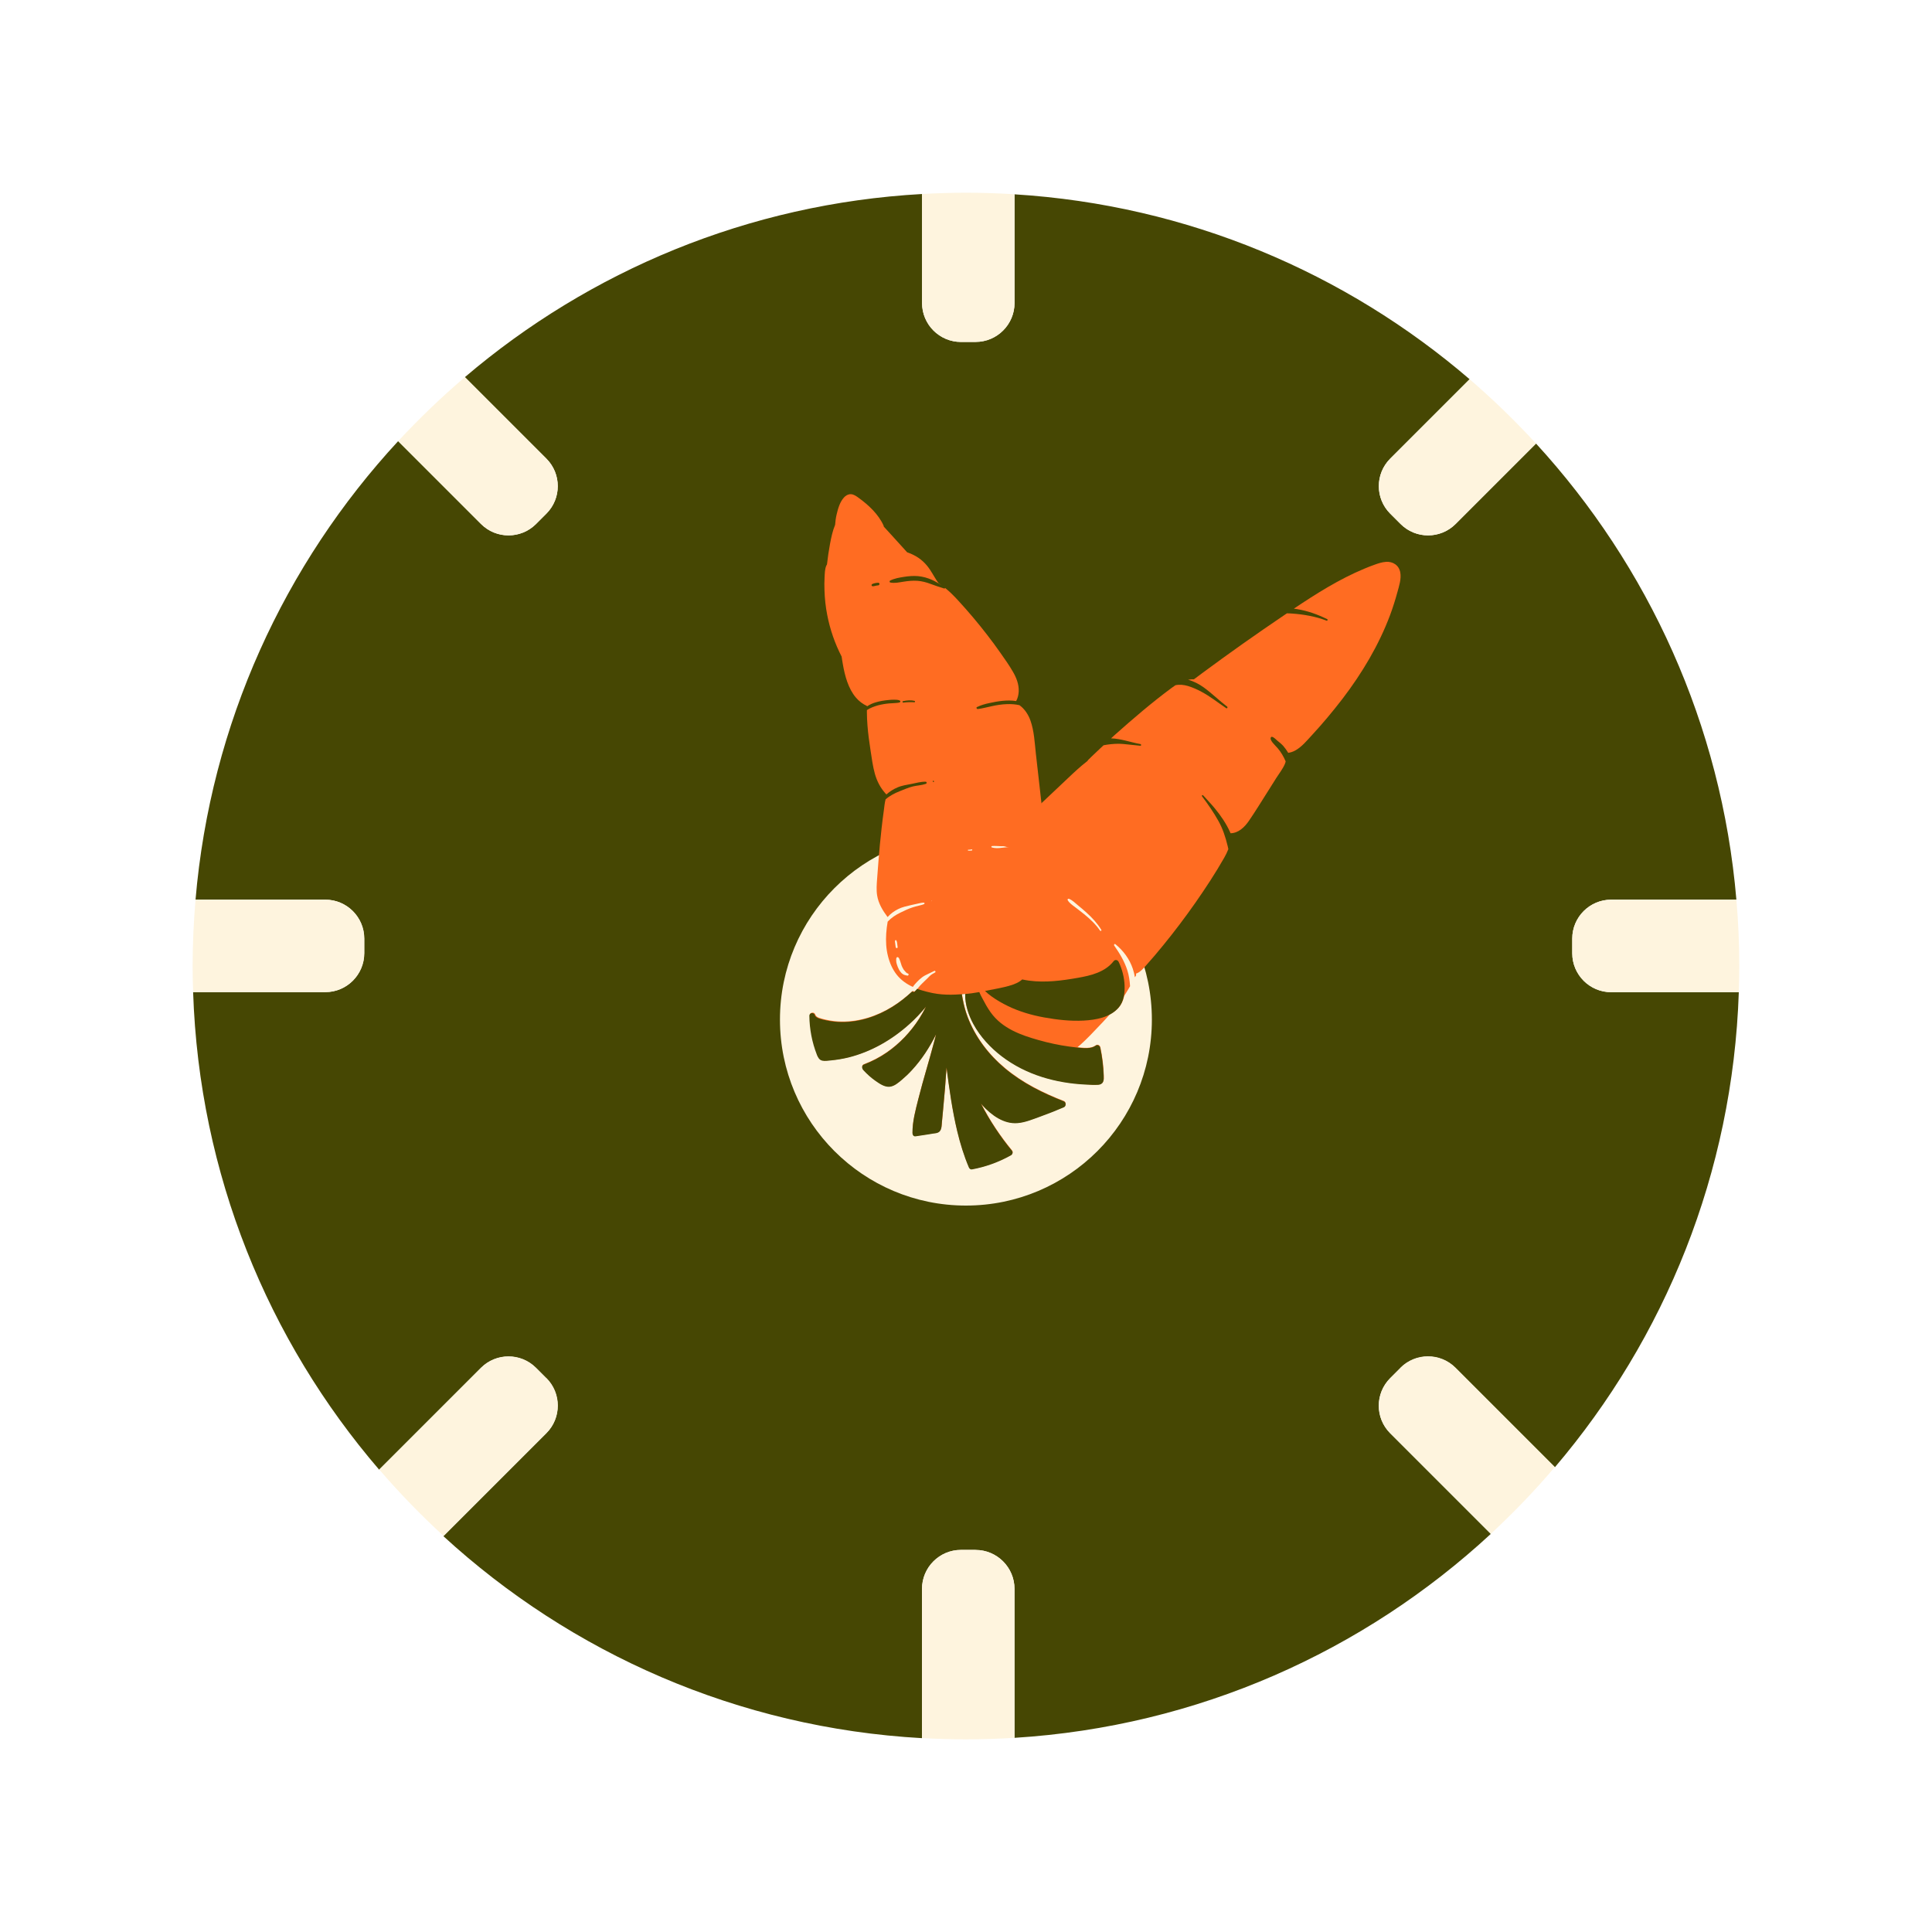
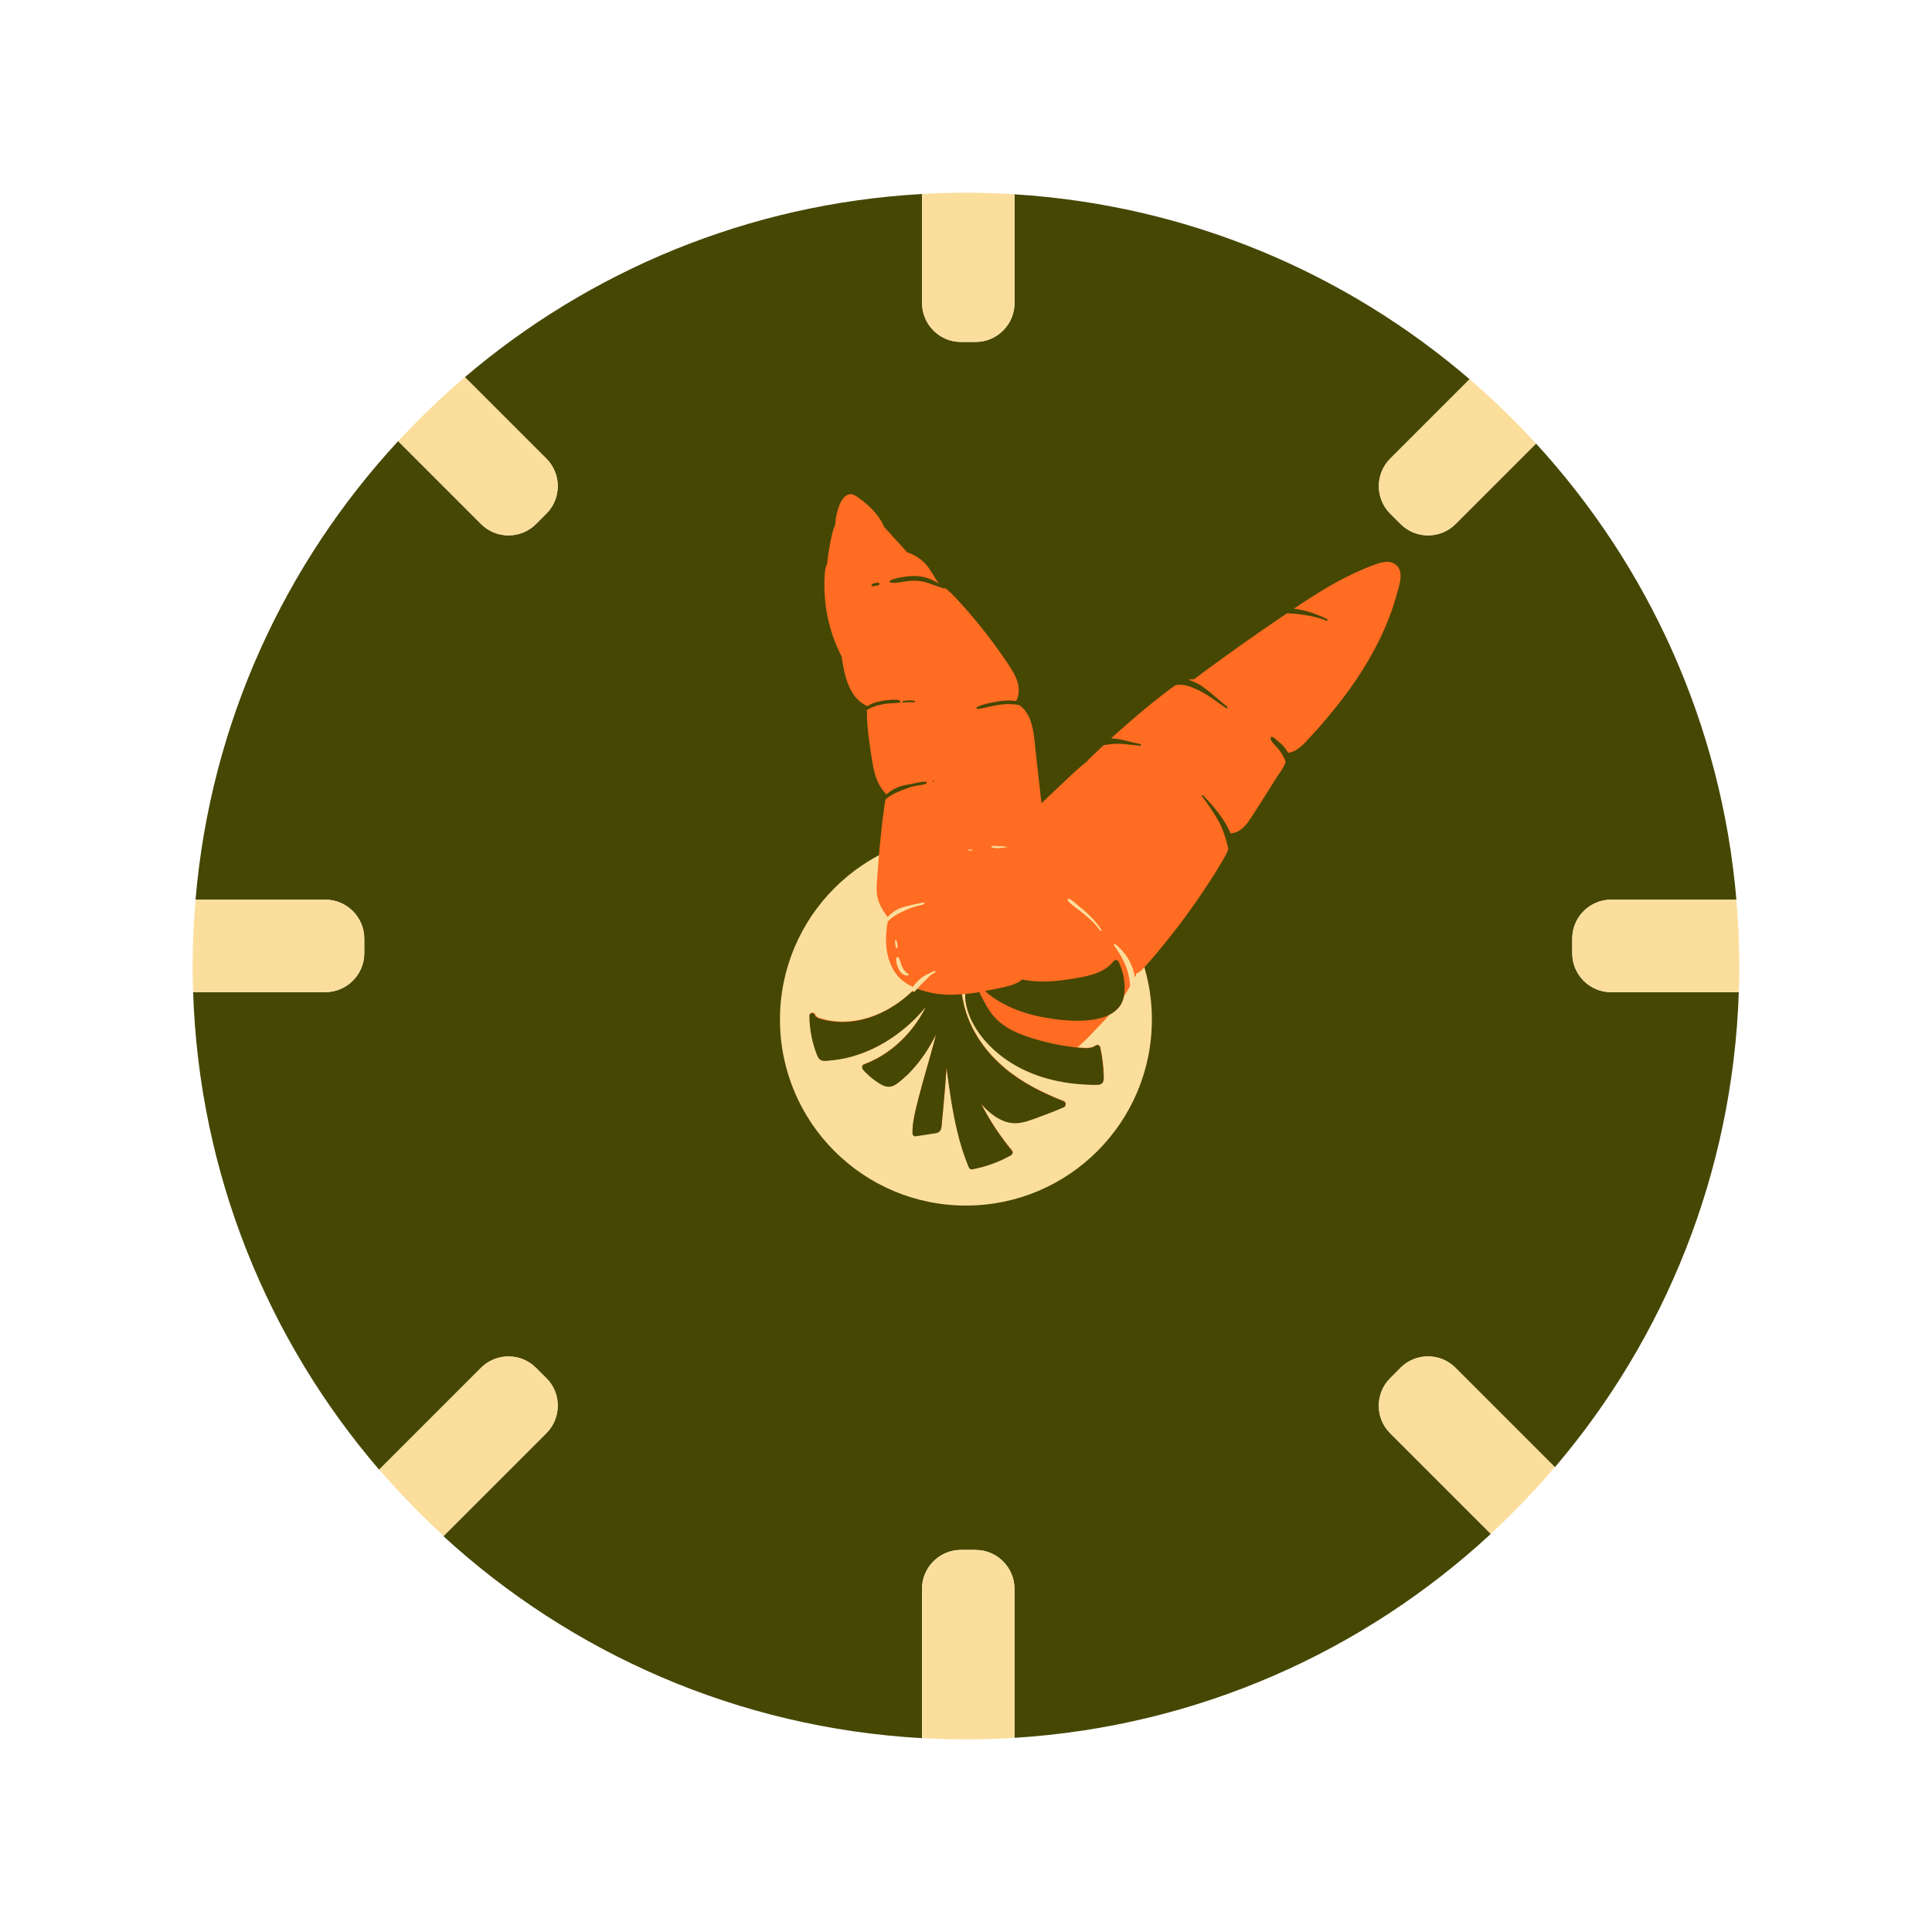
<svg xmlns="http://www.w3.org/2000/svg" id="_Слой_1" data-name="Слой 1" viewBox="0 0 240 240">
  <defs>
    <style>
      .cls-1 {
-         fill: #fef4de;
+         fill: #fcde9c;
      }

      .cls-1, .cls-2, .cls-3 {
        stroke-width: 0px;
      }

      .cls-2 {
        fill: #464703;
      }

      .cls-3 {
        fill: #ff6c22;
      }
    </style>
  </defs>
  <g>
    <path class="cls-2" d="m195.31,118.41v-1.81c0-2.67,2.17-4.84,4.84-4.84h15.55c-1.85-21.77-10.96-41.47-24.89-56.66l-9.99,9.99c-1.89,1.89-4.95,1.89-6.84,0l-1.28-1.28c-1.89-1.89-1.89-4.95,0-6.84l9.86-9.86c-15.38-13.21-35-21.64-56.53-22.97v13.5c0,2.67-2.17,4.84-4.84,4.84h-1.81c-2.67,0-4.84-2.17-4.84-4.84v-13.54c-21.62,1.21-41.32,9.57-56.79,22.75l10.12,10.12c1.89,1.89,1.89,4.95,0,6.84l-1.28,1.28c-1.89,1.89-4.95,1.89-6.84,0l-10.29-10.29c-14.09,15.24-23.31,35.05-25.17,56.96h16.12c2.67,0,4.84,2.17,4.84,4.84v1.81c0,2.67-2.17,4.84-4.84,4.84h-16.42c.75,22.63,9.32,43.27,23.11,59.32l12.64-12.64c1.89-1.89,4.95-1.89,6.84,0l1.28,1.28c1.89,1.89,1.89,4.95,0,6.84l-12.78,12.78c15.84,14.53,36.58,23.81,59.45,25.09v-18.54c0-2.67,2.17-4.84,4.84-4.84h1.81c2.67,0,4.84,2.17,4.84,4.84v18.5c22.79-1.41,43.42-10.76,59.17-25.33l-12.5-12.5c-1.89-1.89-1.89-4.95,0-6.84l1.28-1.28c1.89-1.89,4.95-1.89,6.84,0l12.34,12.34c13.63-16,22.1-36.52,22.85-59.01h-15.85c-2.67,0-4.84-2.17-4.84-4.84Z" />
    <path class="cls-1" d="m45.25,118.41v-1.81c0-2.67-2.17-4.84-4.84-4.84h-16.12c-.23,2.72-.36,5.46-.36,8.24,0,1.09.02,2.17.06,3.24h16.42c2.67,0,4.84-2.17,4.84-4.84Z" />
    <path class="cls-1" d="m215.7,111.76h-15.55c-2.67,0-4.84,2.17-4.84,4.84v1.81c0,2.67,2.17,4.84,4.84,4.84h15.85c.04-1.08.06-2.16.06-3.24,0-2.78-.12-5.52-.36-8.24Z" />
    <path class="cls-1" d="m119.38,42.47h1.81c2.67,0,4.84-2.17,4.84-4.84v-13.5c-1.99-.12-4-.19-6.03-.19-1.83,0-3.65.06-5.46.16v13.54c0,2.67,2.17,4.84,4.84,4.84Z" />
    <path class="cls-1" d="m121.19,192.53h-1.81c-2.67,0-4.84,2.17-4.84,4.84v18.54c1.81.1,3.63.16,5.46.16,2.02,0,4.03-.07,6.03-.19v-18.5c0-2.67-2.17-4.84-4.84-4.84Z" />
    <path class="cls-1" d="m172.7,63.81l1.28,1.28c1.89,1.89,4.95,1.89,6.84,0l9.99-9.99c-2.59-2.82-5.34-5.49-8.25-7.99l-9.86,9.86c-1.89,1.89-1.89,4.95,0,6.84Z" />
    <path class="cls-1" d="m67.87,171.19l-1.28-1.28c-1.89-1.89-4.95-1.89-6.84,0l-12.64,12.64c2.5,2.91,5.17,5.66,7.99,8.25l12.78-12.78c1.89-1.89,1.89-4.95,0-6.84Z" />
    <path class="cls-1" d="m173.98,169.91l-1.28,1.28c-1.89,1.89-1.89,4.95,0,6.84l12.5,12.5c2.81-2.6,5.47-5.37,7.95-8.29l-12.34-12.34c-1.89-1.89-4.95-1.89-6.84,0Z" />
    <path class="cls-1" d="m66.59,65.09l1.28-1.28c1.89-1.89,1.89-4.95,0-6.84l-10.12-10.12c-2.92,2.49-5.68,5.14-8.29,7.95l10.29,10.29c1.89,1.89,4.95,1.89,6.84,0Z" />
  </g>
  <g>
    <circle class="cls-1" cx="119.99" cy="126.66" r="23.1" />
    <path class="cls-3" d="m172.14,69.8c-.46.03-.9.18-1.33.33-.45.16-.9.33-1.34.52-3.1,1.29-5.95,3.09-8.74,4.96.14.02.28.04.42.06,1.32.22,2.54.66,3.73,1.25.1.05.02.22-.09.18-1.34-.52-2.84-.78-4.26-.88-.22-.02-.44-.02-.66-.03-.13.09-.26.17-.39.26-3.43,2.32-6.82,4.71-10.15,7.18-.34.25-.68.51-1.02.76-.24-.01-.48,0-.72.05.7.19,1.37.54,1.94.95,1.02.74,1.91,1.63,2.91,2.39.11.09,0,.27-.12.19-.52-.35-1.03-.72-1.54-1.08-.96-.68-2.06-1.32-3.2-1.67-.51-.15-1.04-.21-1.56-.1-.16.11-.32.22-.47.33-2.45,1.81-4.78,3.81-7.05,5.83-.16.14-.32.29-.48.44,1.24.04,2.42.49,3.64.71.13.02.13.22,0,.21-.71-.07-1.42-.15-2.14-.22-.65-.06-1.33-.01-1.97.08-.15.02-.31.05-.46.08-.15.14-.3.28-.45.42-.32.3-.65.61-.97.92-.15.14-.3.28-.44.43-.06.06-.11.12-.15.19-.87.67-1.67,1.42-2.46,2.17-1.38,1.3-2.75,2.6-4.13,3.9-1.56,1.47-3.16,2.9-4.72,4.37,0,0-.01.01-.02.02.71.04,1.41.19,2.06.47.96.43,1.72,1.08,2.42,1.85.11.12-.07.27-.18.16-.8-.75-1.81-1.29-2.87-1.58-1.12-.31-2.26-.27-3.37-.01-.24.21-.47.43-.7.65-1.08,1.01-2.14,2.04-3.17,3.09-3.96,4.07-5.97,6.07-5.61,7.03.54,1.46,3.91.32,5.16,2.33.99,1.58-2.04,3.6-1.21,5.93.54,1.54,2.22,1.99,2.02,2.7-.19.68.24.34.81,1.35.4.71.12,1.57,0,1.89-1.37-6.53-1.12-8.28-.54-8.49.75-.28,1.77,2.08,4.85,4.72,1.85,1.58,5.75,4.91,9.03,3.86,1.02-.33,2.25-1.53,4.6-4.04.77-.82,1.5-1.68,2.17-2.59.43-.58.81-1.19,1.16-1.81-.04-.66-.13-1.32-.33-1.95-.35-1.11-.97-2.15-1.64-3.1-.07-.1.04-.26.15-.17.99.81,1.75,1.83,2.16,3.05.12.35.2.7.26,1.06.05-.07.09-.13.13-.2.04-.07.03-.17,0-.25.49-.15.88-.6,1.23-.99.74-.82,1.45-1.66,2.14-2.51,1.4-1.71,2.74-3.49,4.01-5.3,1.26-1.81,2.49-3.67,3.58-5.59.2-.35.38-.71.52-1.08-.02-.12-.05-.24-.08-.36-.26-1.09-.61-2.17-1.16-3.15-.59-1.06-1.3-2.08-2.03-3.05-.07-.09.06-.21.14-.12.5.56,1.02,1.09,1.49,1.67.73.89,1.39,1.86,1.86,2.91.02.04.04.09.05.13.98-.01,1.75-.76,2.29-1.55.79-1.15,1.52-2.35,2.27-3.53.38-.6.76-1.21,1.14-1.81.35-.55.78-1.09,1.04-1.69.05-.12.09-.23.11-.35-.25-.58-.57-1.14-.98-1.62-.21-.24-.44-.46-.64-.71-.13-.17-.34-.45-.21-.67.02-.03.06-.05.1-.05.24,0,.52.34.7.48.25.2.51.41.73.65.23.27.44.56.62.86.3-.04.59-.14.85-.28.81-.44,1.43-1.2,2.05-1.87,1.36-1.47,2.64-3,3.86-4.59,2.41-3.16,4.49-6.63,5.89-10.37.35-.94.65-1.89.91-2.85.21-.77.5-1.64.36-2.44-.16-.9-.9-1.38-1.79-1.33Zm-35.33,45.72c.06.1-.1.18-.16.08-.54-.79-1.25-1.45-1.99-2.05-.35-.29-.72-.56-1.08-.84-.33-.25-.74-.52-.95-.89-.05-.09.05-.21.15-.17.43.16.81.55,1.16.84.36.29.7.58,1.04.89.7.63,1.34,1.32,1.83,2.13Z" />
    <g>
      <path class="cls-3" d="m101.48,130.97c.14.35.31.67.68.75.34.07.73,0,1.07-.03.73-.06,1.45-.18,2.16-.36,2.82-.69,5.39-2.17,7.59-4.15.74-.66,1.42-1.39,2.06-2.16-.26.52-.54,1.02-.85,1.5-1.07,1.67-2.43,3.09-4,4.18-.9.62-1.86,1.12-2.87,1.5-.29.11-.25.49-.07.69.46.5.95.95,1.5,1.33.53.37,1.13.8,1.78.74.59-.05,1.08-.49,1.52-.87.44-.37.85-.77,1.25-1.2,1.2-1.3,2.18-2.81,2.99-4.43-.06.26-.13.52-.2.78-.64,2.43-1.39,4.81-2,7.24-.35,1.37-.74,2.79-.73,4.24,0,.22.15.44.37.4.51-.07,1.02-.15,1.52-.23.22-.04.45-.07.67-.11.21-.03.44-.04.64-.14.45-.22.41-.85.46-1.31.05-.53.1-1.07.15-1.6.16-1.71.31-3.43.42-5.15.35,2.65.71,5.31,1.33,7.91.37,1.54.83,3.05,1.45,4.5.06.15.22.26.37.24,1.7-.31,3.34-.9,4.85-1.75.18-.1.29-.37.13-.57-1.48-1.8-2.79-3.76-3.86-5.86.05.06.1.12.15.18,1.17,1.29,2.71,2.4,4.4,2.25.98-.08,1.93-.49,2.85-.82.98-.35,1.95-.74,2.91-1.15.28-.12.29-.62-.01-.74-2.57-1-5.11-2.25-7.31-4.09-2-1.67-3.69-3.84-4.65-6.4-.26-.69-.45-1.4-.59-2.13-.04-.22-.08-.44-.11-.66.14-.01.28-.02.42-.04-.04,1.29.43,2.66,1.02,3.74.86,1.58,2.13,2.93,3.5,3.98,3.07,2.35,6.78,3.34,10.42,3.52.53.03,1.07.07,1.6.03.24-.02.47-.12.58-.36.11-.24.08-.51.08-.78-.04-1.16-.18-2.31-.42-3.45-.06-.31-.36-.44-.59-.27-.42.3-.96.33-1.45.3-.6-.03-1.2-.11-1.8-.19-1.29-.18-2.57-.45-3.83-.81-2.14-.61-4.49-1.43-5.93-3.42-.41-.58-.75-1.21-1.09-1.84-.12-.22-.24-.46-.34-.7.24-.04.48-.08.71-.13.25.23.51.45.79.66.65.47,1.34.87,2.05,1.21,1.44.7,2.98,1.14,4.52,1.42,1.62.3,3.28.48,4.91.39,1.49-.08,3.26-.38,4.32-1.59.65-.74.8-1.77.76-2.78-.04-1-.3-2.01-.73-2.91-.13-.28-.45-.34-.63-.1-1.09,1.38-2.85,1.79-4.45,2.07-1.98.35-4.03.62-6.05.35-.3-.04-.6-.09-.89-.16.08-.07.16-.14.24-.22.51-.53.86-1.26.84-2.03-.02,0-.04,0-.06-.02-.68-.54-1.58-.71-2.38-.78-.45-.04-.91-.07-1.35-.02-.2.02-.39.06-.58.1-.15.03-.35.14-.5.07-.04-.02-.08-.09-.05-.14.11-.16.35-.16.52-.19.22-.04.43-.07.65-.1.46-.07.91-.12,1.38-.1.85.05,1.68.29,2.35.91,0-.02,0-.04,0-.06.39-.3.74-.66,1.04-1.08.92-1.28,1.03-2.94,1.13-4.53.12-1.78.19-3.56.27-5.35.04-.86.12-1.82-.32-2.6-.18-.32-.47-.61-.8-.77-.75-.05-1.56.25-2.26.33-.64.07-1.27.16-1.91.19-.64.03-1.34.23-1.98.03-.1-.03-.06-.17.02-.17.36-.03.75.01,1.11.02.37.01.71-.05,1.07-.12.61-.13,1.22-.18,1.83-.28.52-.08,1.02-.21,1.55-.26.19-.02.38-.03.58,0,.06-.14.11-.28.15-.41.14-.53.16-1.09.13-1.65-.04-.68-.14-1.36-.21-2.03-.08-.74-.17-1.49-.25-2.23-.17-1.5-.34-3-.51-4.51-.15-1.36-.21-2.81-.67-4.11-.27-.77-.75-1.48-1.37-1.92-.52-.12-1.06-.15-1.56-.13-.64.02-1.28.12-1.9.26-.57.12-1.14.28-1.72.35-.13.01-.23-.19-.09-.25.49-.24,1.03-.39,1.56-.5,1-.22,2.2-.42,3.3-.24.2-.36.3-.78.32-1.21.03-.88-.29-1.69-.72-2.43-.46-.8-.99-1.55-1.52-2.3-.54-.77-1.09-1.53-1.67-2.27-1.14-1.48-2.35-2.91-3.61-4.28-.51-.56-1.04-1.09-1.62-1.56-.02.05-.06.08-.11.07-.56-.17-1.1-.35-1.66-.56-.55-.21-1.11-.36-1.68-.4-.58-.04-1.16.02-1.73.11-.53.08-1.1.22-1.64.1-.1-.02-.11-.18-.03-.23.26-.14.58-.24.87-.31.28-.07.57-.11.86-.16.58-.09,1.17-.14,1.76-.09.61.06,1.19.22,1.76.48.4.18.78.42,1.16.64-.13-.09-.26-.18-.39-.26-.38-.51-.68-1.1-1.04-1.64-.52-.79-1.18-1.4-1.98-1.81-.28-.15-.57-.27-.87-.37-.1-.11-.19-.22-.29-.32-.52-.58-1.04-1.15-1.56-1.72-.35-.39-.71-.77-1.06-1.16,0-.03,0-.06-.01-.1-.64-1.44-1.91-2.6-3.11-3.47-.31-.22-.62-.45-.99-.45-.33,0-.62.17-.84.42-.49.54-.73,1.36-.9,2.09-.1.43-.16.86-.19,1.3-.31.74-.48,1.56-.63,2.35-.16.85-.28,1.7-.38,2.57,0,0,0,0,0,0-.02.04-.05.08-.07.12-.21.44-.2,1.03-.23,1.52-.03.51-.03,1.03-.01,1.55.03,1.03.14,2.06.34,3.08.35,1.8.95,3.55,1.79,5.17.05.31.09.63.15.94.25,1.45.67,3.03,1.62,4.15.39.46.86.81,1.38,1.05,0,.01,0,.03,0,.05.34-.23.72-.4,1.11-.51.5-.15,1.02-.23,1.54-.28.24-.02.48-.05.73-.04.21,0,.48,0,.69.1.11.05.1.19,0,.23-.19.07-.43.07-.63.09-.22.02-.44.03-.67.04-.47.04-.94.12-1.4.24-.46.13-.96.31-1.38.59,0,.1,0,.2,0,.3,0,.53.03,1.06.07,1.6.08,1.06.23,2.11.39,3.16.15.96.27,1.92.53,2.85.25.89.66,1.7,1.26,2.38.06.06.12.13.17.19.41-.37.88-.66,1.37-.87.58-.25,1.19-.33,1.8-.45.55-.11,1.14-.28,1.71-.26.15,0,.16.22.03.26-.51.18-1.08.2-1.6.32-.57.14-1.1.38-1.64.59-.63.25-1.26.57-1.77,1.02-.12.45-.16.96-.22,1.4-.1.71-.19,1.42-.27,2.14-.16,1.4-.29,2.8-.4,4.2-.06.7-.11,1.4-.16,2.1-.05.69-.11,1.4,0,2.09.16,1.01.7,1.89,1.3,2.69.36-.41.81-.74,1.31-.99.52-.26,1.07-.37,1.62-.5.27-.06.54-.12.82-.18.24-.05.51-.13.76-.12.08,0,.11.13.04.17-.21.11-.47.15-.7.21-.25.06-.5.13-.75.21-.51.16-.99.4-1.47.63-.6.28-1.16.65-1.62,1.14-.08.48-.15.97-.18,1.46-.06.94-.02,1.91.22,2.83.21.84.56,1.64,1.09,2.31.55.69,1.25,1.17,2,1.51.13-.22.32-.41.48-.59.21-.22.42-.42.66-.6.24-.18.49-.31.76-.43.26-.11.5-.25.76-.37.12-.05.22.13.1.19-.24.13-.49.27-.69.47-.2.2-.39.4-.6.59-.2.2-.41.39-.6.6-.18.2-.34.45-.54.63-.12.11-.26.08-.34,0-.77.72-1.6,1.38-2.49,1.93-1.91,1.19-4.11,1.91-6.35,1.88-.62,0-1.24-.08-1.85-.21-.3-.06-.61-.13-.91-.24-.21-.08-.43-.17-.51-.42-.11-.36-.69-.3-.68.09.03,1.65.33,3.29.93,4.83Zm20.53-12.04s0,.07-.01.09c-.01.02-.04.05-.06.05-.15.02-.3.03-.45.05-.04,0-.08-.01-.09-.06-.01-.04.02-.09.05-.1.14-.04.29-.08.43-.12.06-.02.11.03.13.09Zm-1.73-13.37c.14.01.28-.02.42-.05.04,0,.07.02.08.05.01.04-.01.08-.05.09-.15.02-.31.04-.47.01-.02,0-.04-.04-.03-.06,0-.02.02-.04.05-.04Zm-11.17-32.84s-.03,0-.04,0c-.01,0-.02,0-.03,0-.03,0-.06,0-.09.01-.06.01-.12.02-.18.04-.06.01-.12.03-.19.04-.08.01-.15.04-.23,0-.08-.03-.11-.14-.05-.21.05-.06.14-.08.21-.11.06-.02.13-.03.19-.05.14-.03.27-.05.41-.05.08,0,.14.08.14.16,0,.09-.07.14-.14.15Zm4.48,14.52c-.46-.03-.92-.02-1.38.04-.1.01-.15-.16-.04-.18.24-.05.48-.09.73-.1.24-.01.48.01.71.07.09.02.07.18-.02.17Zm-2.4,29.63c0-.09.12-.13.16-.04.02.06.05.12.07.18.02.06.02.13.03.2.02.15.04.3.06.45,0,.07-.05.12-.11.12-.05,0-.12-.04-.13-.1-.02-.14-.04-.28-.06-.43,0-.07-.02-.14-.03-.21,0-.06,0-.12,0-.18Zm1.58,4.34c-.1-.02-.22-.05-.31-.07-.11-.02-.22-.07-.32-.14-.2-.13-.34-.34-.46-.55-.12-.22-.21-.45-.28-.69-.04-.13-.07-.26-.07-.39,0-.14-.02-.27.04-.4.05-.1.17-.09.24-.02.08.08.12.19.16.3.05.11.08.23.12.35.03.1.06.21.1.31,0,0,0,.01,0,.01,0,.02.01.04.02.05,0,0,.01.04.02.04.02.05.04.1.06.14.04.09.1.19.15.27,0,0,0,0,0,0,0,0,0,0,0,.01.01.02.03.04.04.05,0,.01.04.05.05.06.02.02.03.04.05.06.06.07.13.14.19.21,0,0,.01.02.02.02,0,0,0,0,.02.01.02.01.03.03.05.04.04.03.09.04.14.06.11.04.09.25-.03.23Zm3.18-24.23c.1.02.1.18,0,.17-.1-.02-.1-.18,0-.17Zm-.19,14.91c.23-.05.46-.09.69-.11.23-.02.46-.05.7-.03.11,0,.14.19.03.21-.22.05-.45.06-.68.08-.23.02-.45.04-.68.07-.13.02-.18-.19-.05-.22Z" />
      <g>
        <path class="cls-2" d="m125.2,124.97c-.71-.34-1.4-.74-2.05-1.21-.28-.2-.54-.42-.79-.66,0,0,0,0,0,0,0,0,0,0,0,0,2.5-.47,3.87-.73,4.62-1.43.29.06.57.11.86.15,2.03.27,4.07,0,6.05-.35,1.6-.28,3.36-.69,4.45-2.07.18-.23.5-.18.63.1.43.9.69,1.91.73,2.91.04,1.01-.11,2.04-.76,2.78-1.06,1.21-2.83,1.51-4.32,1.59-1.63.09-3.29-.1-4.91-.39-1.54-.28-3.07-.72-4.52-1.42Z" />
        <path class="cls-2" d="m113.68,123.11c.09-.08.17-.17.24-.27.37.13.78.24,1.23.36,1.79.48,3.25.38,4.57.29.73-.05,1.3-.14,1.93-.25.1.24.22.48.34.7.33.63.67,1.26,1.09,1.84,1.44,2,3.79,2.82,5.93,3.42,1.26.36,2.54.63,3.83.81.6.08,1.2.16,1.8.19.5.02,1.03,0,1.45-.3.23-.17.53-.04.59.27.24,1.14.38,2.29.42,3.45,0,.26.04.54-.08.78-.11.24-.34.34-.58.36-.53.03-1.07,0-1.6-.03-3.64-.18-7.35-1.17-10.42-3.52-1.37-1.05-2.64-2.4-3.5-3.98-.59-1.08-1.06-2.45-1.02-3.74-.14.01-.28.03-.42.04.03.22.07.44.12.66.14.73.33,1.44.59,2.13.96,2.55,2.64,4.72,4.65,6.4,2.2,1.84,4.73,3.08,7.31,4.09.31.12.29.62.01.74-.96.41-1.93.8-2.91,1.15-.92.33-1.87.74-2.85.82-1.69.14-3.24-.97-4.4-2.25-.05-.06-.1-.12-.15-.18,1.08,2.1,2.38,4.06,3.86,5.86.16.2.05.47-.13.57-1.52.85-3.16,1.44-4.85,1.75-.15.03-.31-.09-.37-.24-.62-1.45-1.08-2.97-1.45-4.5-.62-2.6-.99-5.26-1.33-7.91-.11,1.72-.26,3.44-.42,5.15-.05.53-.1,1.07-.15,1.6-.05.46-.01,1.09-.46,1.31-.19.1-.43.11-.64.14-.22.04-.45.07-.67.11-.51.08-1.01.16-1.52.23-.23.03-.37-.18-.37-.4-.01-1.45.39-2.87.73-4.24.61-2.43,1.37-4.82,2-7.24.07-.26.13-.52.2-.78-.81,1.62-1.79,3.13-2.99,4.43-.39.43-.81.83-1.25,1.2-.44.37-.94.81-1.52.87-.64.06-1.25-.37-1.78-.74-.54-.38-1.04-.83-1.5-1.33-.18-.2-.22-.58.07-.69,1.01-.38,1.98-.88,2.87-1.5,1.57-1.09,2.93-2.52,4-4.18.31-.48.59-.99.85-1.5-.64.77-1.32,1.5-2.06,2.16-2.2,1.98-4.78,3.45-7.59,4.15-.71.17-1.43.29-2.16.36-.34.03-.73.1-1.07.03-.37-.08-.54-.4-.68-.75-.6-1.54-.91-3.18-.93-4.83,0-.39.57-.45.68-.09.08.24.3.34.51.42.29.11.6.17.91.24.61.13,1.24.2,1.85.21,2.25.03,4.44-.69,6.35-1.88.89-.55,1.71-1.21,2.49-1.93.09.09.22.12.34,0Z" />
      </g>
    </g>
  </g>
</svg>
